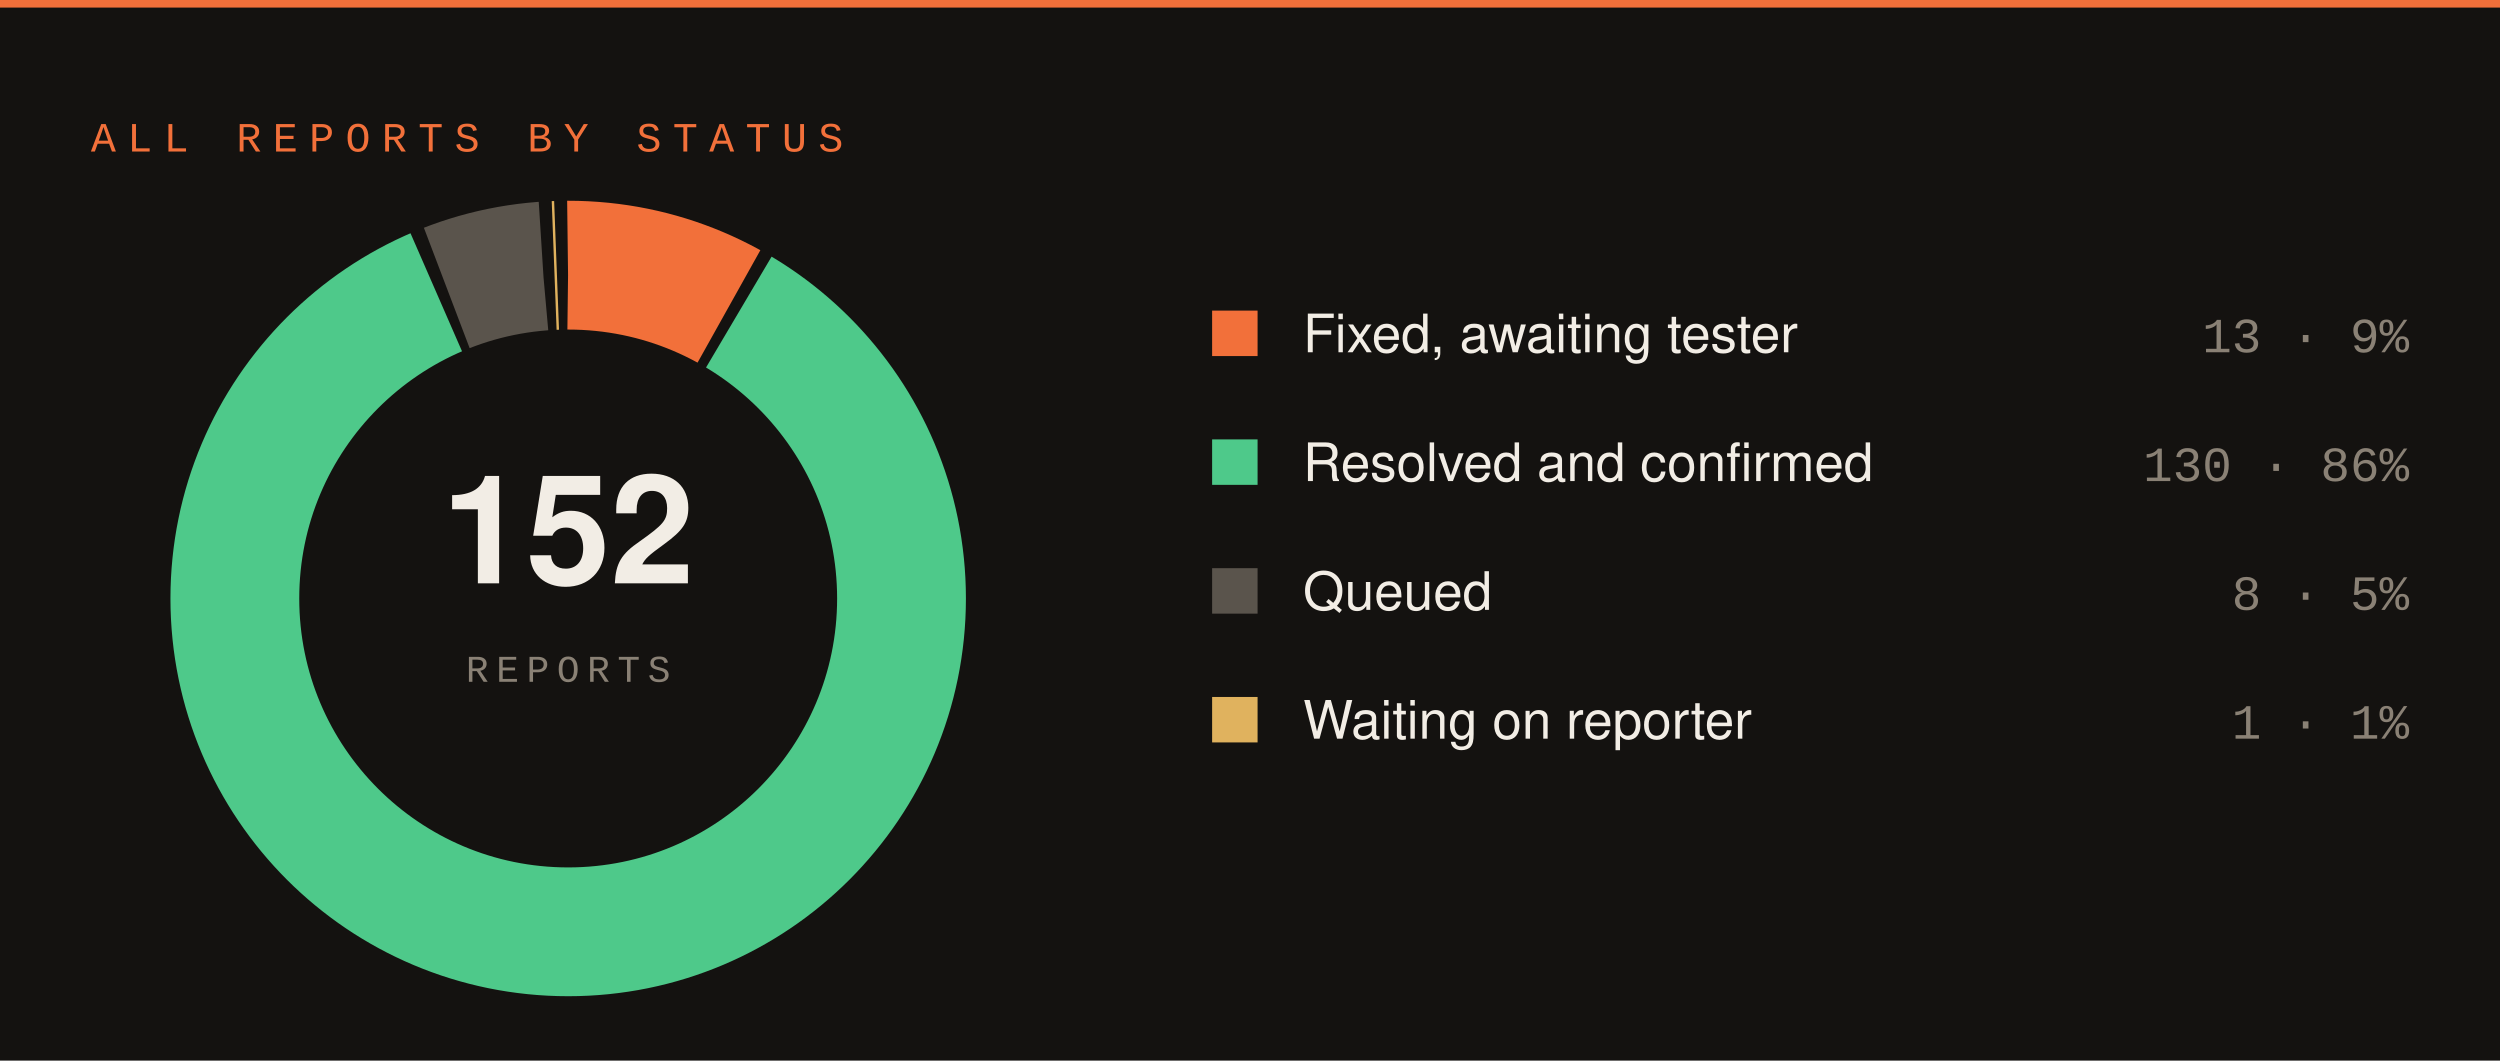
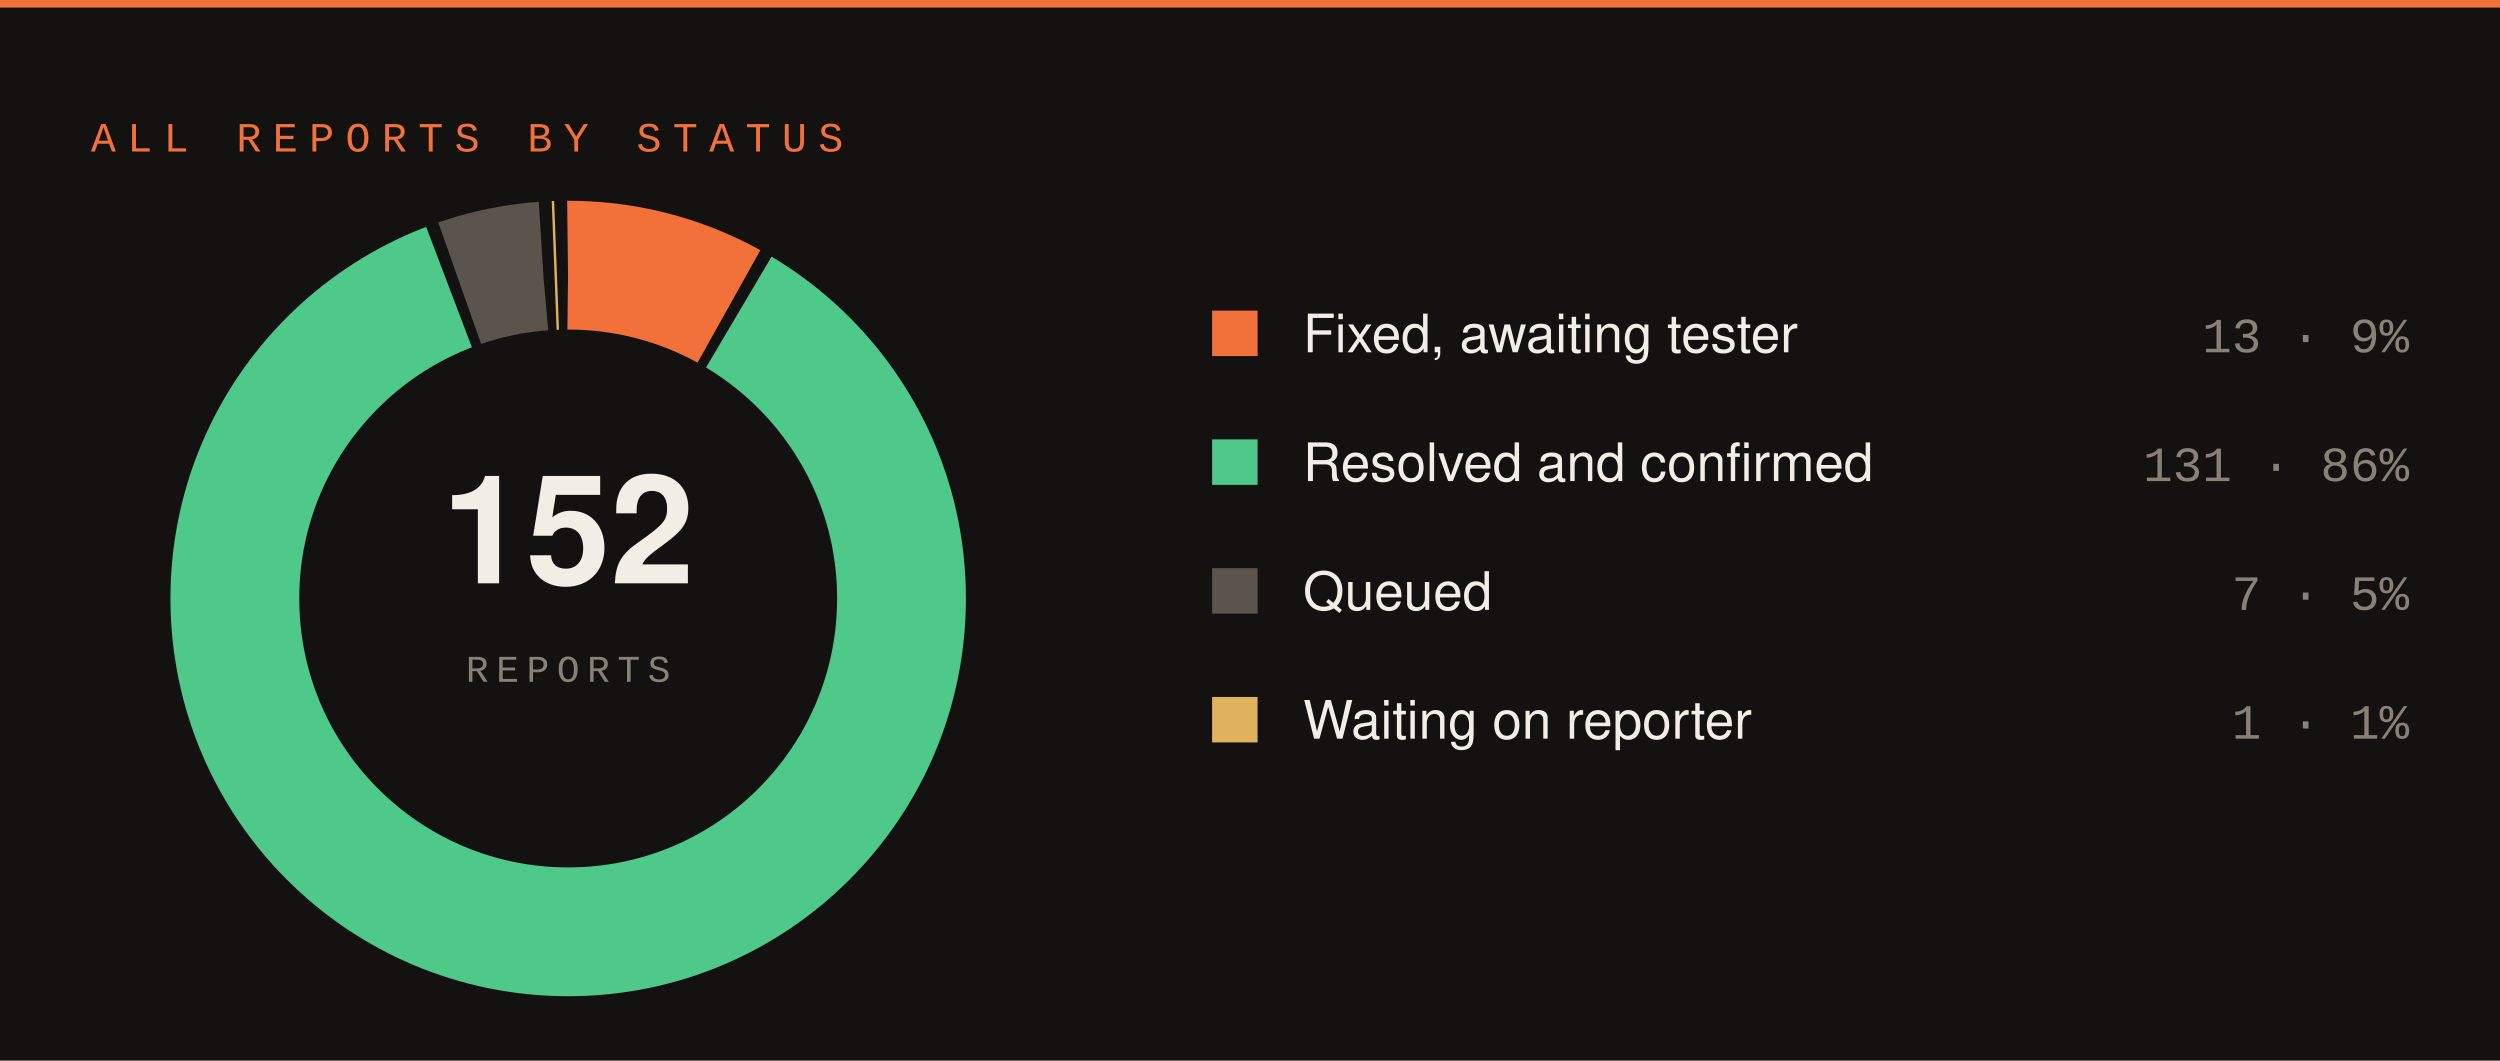
<svg xmlns="http://www.w3.org/2000/svg" width="660" height="280" viewBox="0 0 660 280">
  <rect width="660" height="280" fill="#141210" />
  <rect x="0" y="0" width="660" height="2" fill="#f2703a" />
  <text x="24" y="40" font-family="SFMono-Regular,Consolas,Liberation Mono,monospace" font-size="11" letter-spacing="3" fill="#f2703a">ALL REPORTS BY STATUS</text>
  <circle cx="150" cy="158" r="88" fill="none" stroke="#f2703a" stroke-width="34" stroke-dasharray="44.29 508.63" stroke-dashoffset="-0.00" transform="rotate(-90 150 158)" />
-   <circle cx="150" cy="158" r="88" fill="none" stroke="#4ec98a" stroke-width="34" stroke-dasharray="469.89 83.03" stroke-dashoffset="-47.29" transform="rotate(-90 150 158)" />
-   <circle cx="150" cy="158" r="88" fill="none" stroke="#5a544c" stroke-width="34" stroke-dasharray="26.10 526.82" stroke-dashoffset="-520.18" transform="rotate(-90 150 158)" />
+   <circle cx="150" cy="158" r="88" fill="none" stroke="#4ec98a" stroke-width="34" stroke-dasharray="473.53 79.39" stroke-dashoffset="-47.29" transform="rotate(-90 150 158)" />
+   <circle cx="150" cy="158" r="88" fill="none" stroke="#5a544c" stroke-width="34" stroke-dasharray="22.46 530.46" stroke-dashoffset="-523.82" transform="rotate(-90 150 158)" />
  <circle cx="150" cy="158" r="88" fill="none" stroke="#e0b25e" stroke-width="34" stroke-dasharray="0.64 552.28" stroke-dashoffset="-549.28" transform="rotate(-90 150 158)" />
  <text x="150" y="154" font-family="-apple-system,Segoe UI,Helvetica,Arial,sans-serif" font-size="40" font-weight="700" fill="#f2ede5" text-anchor="middle">152</text>
  <text x="150" y="180" font-family="SFMono-Regular,Consolas,Liberation Mono,monospace" font-size="10" letter-spacing="2" fill="#8a8175" text-anchor="middle">REPORTS</text>
  <rect x="320" y="82" width="12" height="12" fill="#f2703a" />
  <text x="344" y="93" font-family="-apple-system,Segoe UI,Helvetica,Arial,sans-serif" font-size="14" fill="#f2ede5">Fixed, awaiting tester</text>
  <text x="636" y="93" font-family="SFMono-Regular,Consolas,Liberation Mono,monospace" font-size="13" fill="#8a8175" text-anchor="end">13 · 9%</text>
  <rect x="320" y="116" width="12" height="12" fill="#4ec98a" />
  <text x="344" y="127" font-family="-apple-system,Segoe UI,Helvetica,Arial,sans-serif" font-size="14" fill="#f2ede5">Resolved and confirmed</text>
-   <text x="636" y="127" font-family="SFMono-Regular,Consolas,Liberation Mono,monospace" font-size="13" fill="#8a8175" text-anchor="end">130 · 86%</text>
+   <text x="636" y="127" font-family="SFMono-Regular,Consolas,Liberation Mono,monospace" font-size="13" fill="#8a8175" text-anchor="end">131 · 86%</text>
  <rect x="320" y="150" width="12" height="12" fill="#5a544c" />
  <text x="344" y="161" font-family="-apple-system,Segoe UI,Helvetica,Arial,sans-serif" font-size="14" fill="#f2ede5">Queued</text>
-   <text x="636" y="161" font-family="SFMono-Regular,Consolas,Liberation Mono,monospace" font-size="13" fill="#8a8175" text-anchor="end">8 · 5%</text>
+   <text x="636" y="161" font-family="SFMono-Regular,Consolas,Liberation Mono,monospace" font-size="13" fill="#8a8175" text-anchor="end">7 · 5%</text>
  <rect x="320" y="184" width="12" height="12" fill="#e0b25e" />
  <text x="344" y="195" font-family="-apple-system,Segoe UI,Helvetica,Arial,sans-serif" font-size="14" fill="#f2ede5">Waiting on reporter</text>
  <text x="636" y="195" font-family="SFMono-Regular,Consolas,Liberation Mono,monospace" font-size="13" fill="#8a8175" text-anchor="end">1 · 1%</text>
</svg>
